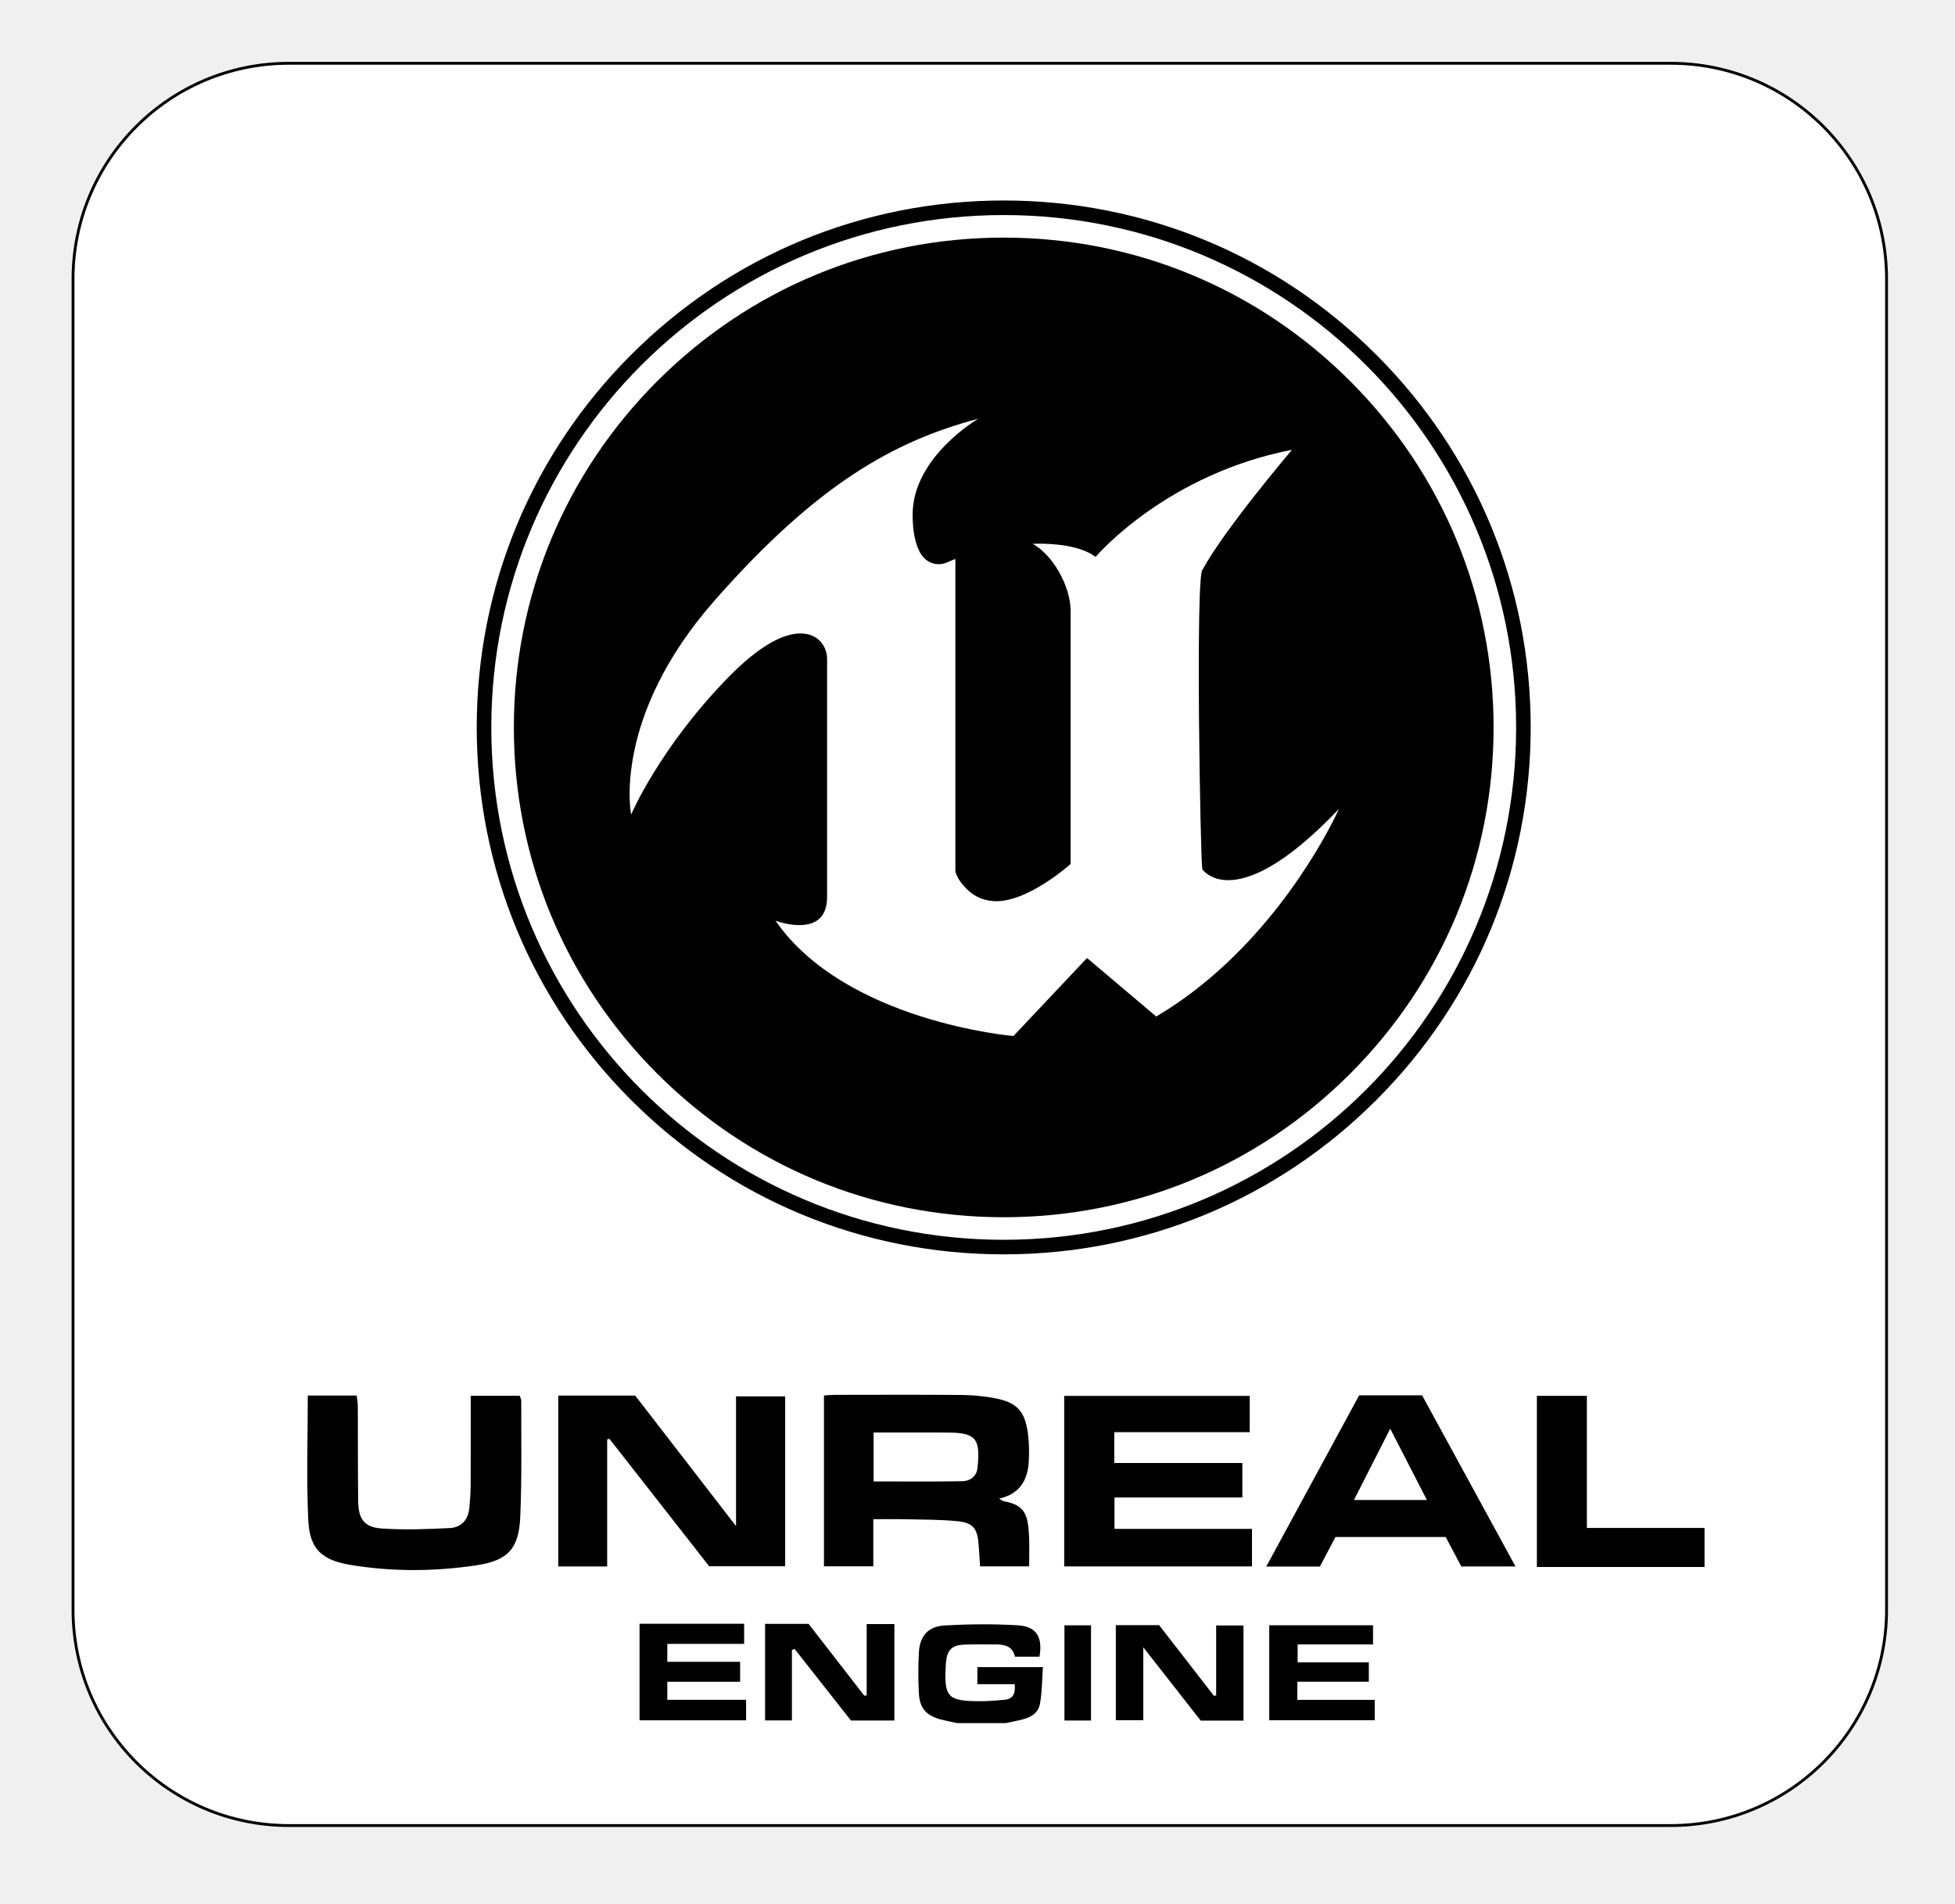
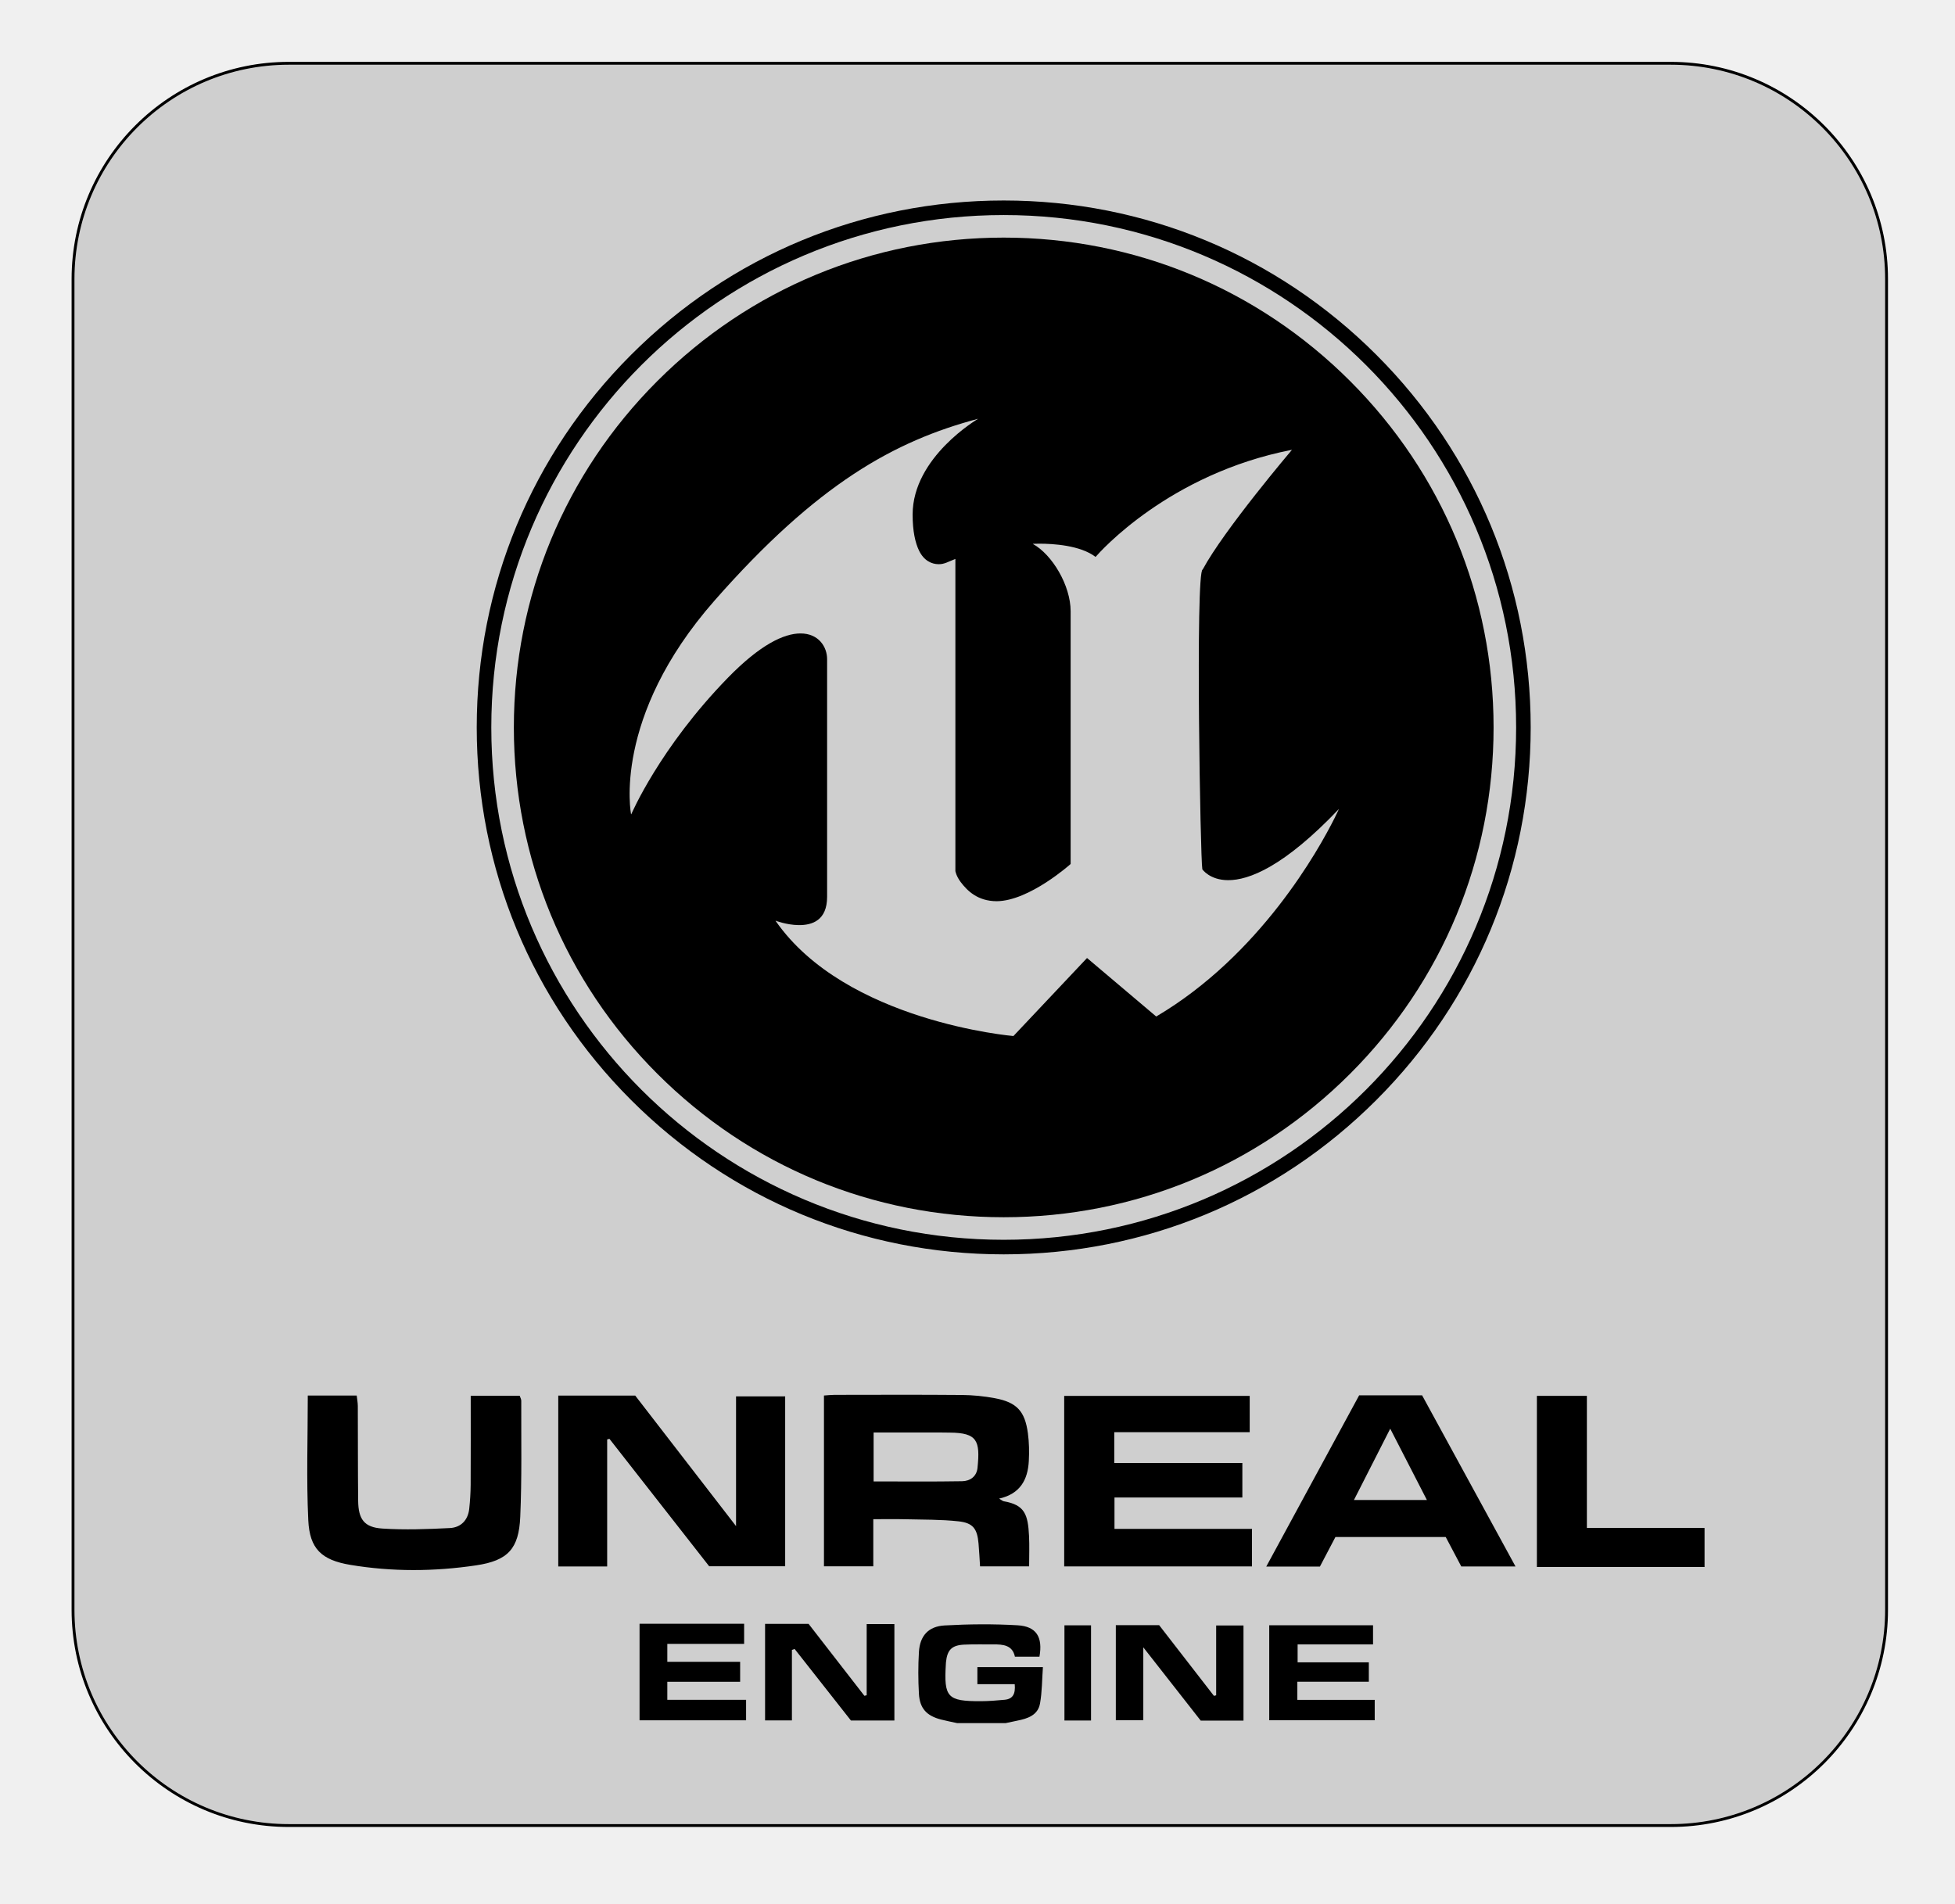
<svg xmlns="http://www.w3.org/2000/svg" height="666.711" width="684.711" viewBox="-150.328 -273.048 743.393 1365.33" version="1.1" id="svg34">
  <defs id="defs24">
    <clipPath id="a" clipPathUnits="userSpaceOnUse">
      <path d="M 0,1024 H 1024 V 0 H 0 Z" id="path21" />
    </clipPath>
  </defs>
-   <rect style="fill:#ffffff;fill-rule:evenodd;stroke:#000000;stroke-width:2.048;stroke-linejoin:round;stroke-miterlimit:4;stroke-dasharray:none;stroke-opacity:1;fill-opacity:1" id="rect121" width="1300.73" height="1264.065" x="-427.349" y="-227.653" rx="154.799" ry="154.799" />
+   <rect style="fill:#cfcfcf;fill-rule:evenodd;stroke:#000000;stroke-width:2.048;stroke-linejoin:round;stroke-miterlimit:4;stroke-dasharray:none;stroke-opacity:1;fill-opacity:1" id="rect121" width="1300.73" height="1264.065" x="-427.349" y="-227.653" rx="154.799" ry="154.799" />
  <path d="m 658.433,822.948 v -94.746 h -35.855 v 122.747 h 120.26 v -28 z" id="path26" />
  <g clip-path="url(#a)" transform="matrix(1.33333,0,0,-1.33333,-443.8279,1092.282)" id="g32">
    <path d="m 498.837,117.958 h 20.085 c 0.498,-5.295 -1.063,-7.971 -5.392,-8.386 -4.293,-0.411 -8.612,-0.76 -12.92,-0.77 -17.903,-0.044 -19.822,2.052 -18.737,19.932 0.02,0.333 0.03,0.666 0.063,0.997 0.67,6.667 3.126,9.189 9.81,9.499 5.15,0.238 10.316,0.089 15.476,0.132 5.373,0.044 10.5,-0.337 11.806,-6.626 h 13.198 c 1.86,10.558 -1.6,16.306 -11.74,16.9 -13.059,0.767 -26.228,0.648 -39.293,-0.086 -8.782,-0.493 -13.292,-5.67 -13.804,-14.27 -0.444,-7.454 -0.42,-14.975 -0.007,-22.434 0.441,-7.953 4.16,-11.928 11.938,-13.918 2.87,-0.734 5.785,-1.29 8.68,-1.928 h 26 c 2.091,0.444 4.177,0.913 6.274,1.328 5.615,1.11 11.135,2.918 12.264,9.28 1.114,6.278 1.061,12.763 1.546,19.515 h -35.247 z m -103.4,63.438 v 91.393 h -26.424 v -69.795 l -54.236,70.22 H 273.38 V 181.28 h 26.308 v 68.354 l 1.226,0.31 53.645,-68.547 z m 47.577,45.635 v 26.323 c 12.208,0 24.12,0.002 36.033,-0.003 1.662,0 3.323,-0.048 4.985,-0.059 14.801,-0.1 16.353,-4.42 14.866,-18.979 -0.484,-4.738 -4.073,-7.103 -8.306,-7.175 -15.731,-0.268 -31.469,-0.107 -47.578,-0.107 m 56.443,-33.406 c 0.357,-4.063 0.548,-8.14 0.82,-12.3 h 26.391 c 0,5.758 0.219,11.061 -0.045,16.34 -0.581,11.61 -2.289,16.735 -13.599,18.696 -0.592,0.103 -1.114,0.614 -2.506,1.42 11.369,2.53 15.442,10.208 15.981,20.201 0.267,4.96 0.176,10.017 -0.484,14.932 -1.604,11.95 -5.993,16.673 -17.761,18.885 a 101.743,101.743 0 0 1 -17.843,1.741 c -22.818,0.197 -45.638,0.09 -68.458,0.066 -1.78,-0.002 -3.559,-0.22 -5.646,-0.36 v -91.884 h 26.535 v 25.35 c 6.04,0 11.509,0.111 16.972,-0.025 9.644,-0.24 19.344,-0.086 28.908,-1.129 7.832,-0.854 10.041,-4.046 10.735,-11.933 m 73.129,24.754 h 68.786 v 18.565 h -68.899 v 16.585 h 72.852 v 19.517 h -99.79 v -91.744 h 101.018 v 20.193 h -73.967 z m -319.109,52.037 c 0.004,0.918 -0.563,1.84 -0.847,2.708 h -26.34 c 0,-16.299 0.052,-32.104 -0.036,-47.909 -0.025,-4.314 -0.31,-8.644 -0.772,-12.935 -0.665,-6.161 -4.552,-10.04 -10.412,-10.334 -12.098,-0.61 -24.283,-1.056 -36.347,-0.266 -9.717,0.635 -12.873,4.996 -12.984,14.895 -0.19,16.997 -0.103,33.998 -0.188,50.997 -0.009,1.895 -0.385,3.789 -0.59,5.67 h -26.32 c 0,-22.846 -0.788,-45.02 0.27,-67.106 0.734,-15.35 7.1,-21.4 22.59,-23.992 22.481,-3.765 45.194,-3.61 67.677,-0.266 17.168,2.553 22.995,8.927 23.753,26.069 0.92,20.79 0.464,41.644 0.546,62.47 m 447.926,-53.371 19.515,38.362 19.723,-38.362 z m 2.8,56.306 -49.975,-92.133 h 28.863 l 8.345,15.905 h 59.333 l 8.375,-15.847 h 29.165 l -50.248,92.075 z m -264.917,-161.351 -1.233,-0.292 a 532757.74,532757.74 0 0 1 -30.02,38.7 h -23.4 v -51.93 h 14.433 v 37.887 l 1.47,0.522 30.288,-38.488 h 23.367 v 51.89 h -14.904 z m 187.996,-0.026 -1.193,-0.31 c -9.93,12.813 -19.858,25.627 -29.476,38.039 H 573.309 V 98.583 h 14.777 v 39.2 l 30.889,-39.43 h 23.009 v 51.189 h -14.702 z m -295.244,7.284 h 39.176 v 10.717 H 332.04 v 9.647 h 41.322 V 150.45 H 317.11 V 98.519 h 57.303 v 11.039 h -42.375 z m 338.914,0.018 h 38.455 v 10.44 H 671.1 v 9.635 h 40.57 v 10.3 H 655.83 V 98.556 h 56.742 v 10.952 h -41.62 z M 545.666,98.416 h 14.301 v 51.189 H 545.666 Z M 312.554,585.913 c 0,0 -10.463,51.999 44.874,114.973 55.342,62.972 96.863,85.871 141.707,97.799 l -0.078,-0.046 0.17,0.046 c 0,0 -35.227,-20.517 -35.227,-51.522 0,-9 1.435,-15.184 3.423,-19.315 2.638,-5.488 6.816,-7.354 10.567,-7.372 3.16,-0.018 5.01,1.281 9.01,2.834 V 555.386 c 0,0 0.433,-2.707 2.863,-5.915 3.5,-4.613 9,-10.243 19.335,-10.3 17.629,0.113 39.802,20.026 39.802,20.026 v 135.964 c 0,13.832 -9.9,30.53 -20.39,36.259 0,0 1.43,0.09 3.744,0.089 6.926,0.002 21.784,-0.79 30.063,-7.115 2.3,2.665 39.418,44.665 105.466,57.589 l -0.032,-0.037 0.18,0.037 c 0,0 -36.531,-43.016 -47.981,-64.348 -2.035,-0.121 -2.332,-40.471 -1.993,-80.79 0.329,-38.92 1.253,-77.818 1.789,-80.509 0,0 3.898,-5.794 13.824,-5.844 11.196,-0.057 30.063,7.195 59.643,38.288 l -10e-4,-10e-4 v 10e-4 c 0,0 -0.78,-1.771 -2.35,-4.908 -8.476,-16.938 -39.974,-73.721 -95.924,-106.725 l -0.003,0.003 -0.005,-0.003 -36.29,30.693 -0.927,0.774 -39.58,-41.967 -0.06,0.006 -0.005,-0.006 c 0,0 -90.232,7.633 -127.92,62.015 l 0.179,-0.065 -0.047,0.065 c 0,0 5.707,-2.221 12.148,-2.342 7.547,-0.138 15.472,2.619 15.472,15.229 v 127.85 c 0,6.529 -4.495,13.853 -14.362,13.825 -8.874,-0.023 -21.614,-5.994 -39.01,-23.843 -36.734,-37.685 -51.99,-73.468 -51.99,-73.468 l -0.025,0.136 -0.06,-0.136 M 513,369.156 c 70.386,0 136.56,27.41 186.33,77.18 49.77,49.771 77.18,115.944 77.18,186.33 0,70.386 -27.41,136.559 -77.18,186.33 -49.77,49.77 -115.944,77.18 -186.33,77.18 -70.386,0 -136.56,-27.41 -186.33,-77.18 -49.77,-49.771 -77.18,-115.944 -77.18,-186.33 0,-70.386 27.41,-136.559 77.18,-186.33 49.77,-49.77 115.944,-77.18 186.33,-77.18" id="path28" />
    <path d="m 513,908.307 c 152.232,0 275.641,-123.409 275.641,-275.64 0,-152.233 -123.409,-275.642 -275.641,-275.642 -152.232,0 -275.641,123.41 -275.641,275.641 0,152.232 123.409,275.641 275.641,275.641 m 0,-559.119 c 75.72,0 146.907,29.487 200.449,83.03 53.542,53.541 83.028,124.728 83.028,200.448 0,75.72 -29.486,146.907 -83.028,200.45 -53.542,53.54 -124.729,83.026 -200.449,83.026 -75.72,0 -146.907,-29.486 -200.449,-83.028 -53.542,-53.542 -83.028,-124.73 -83.028,-200.449 0,-75.72 29.486,-146.907 83.028,-200.449 C 366.093,378.674 437.28,349.188 513,349.188" id="path30" />
  </g>
</svg>
